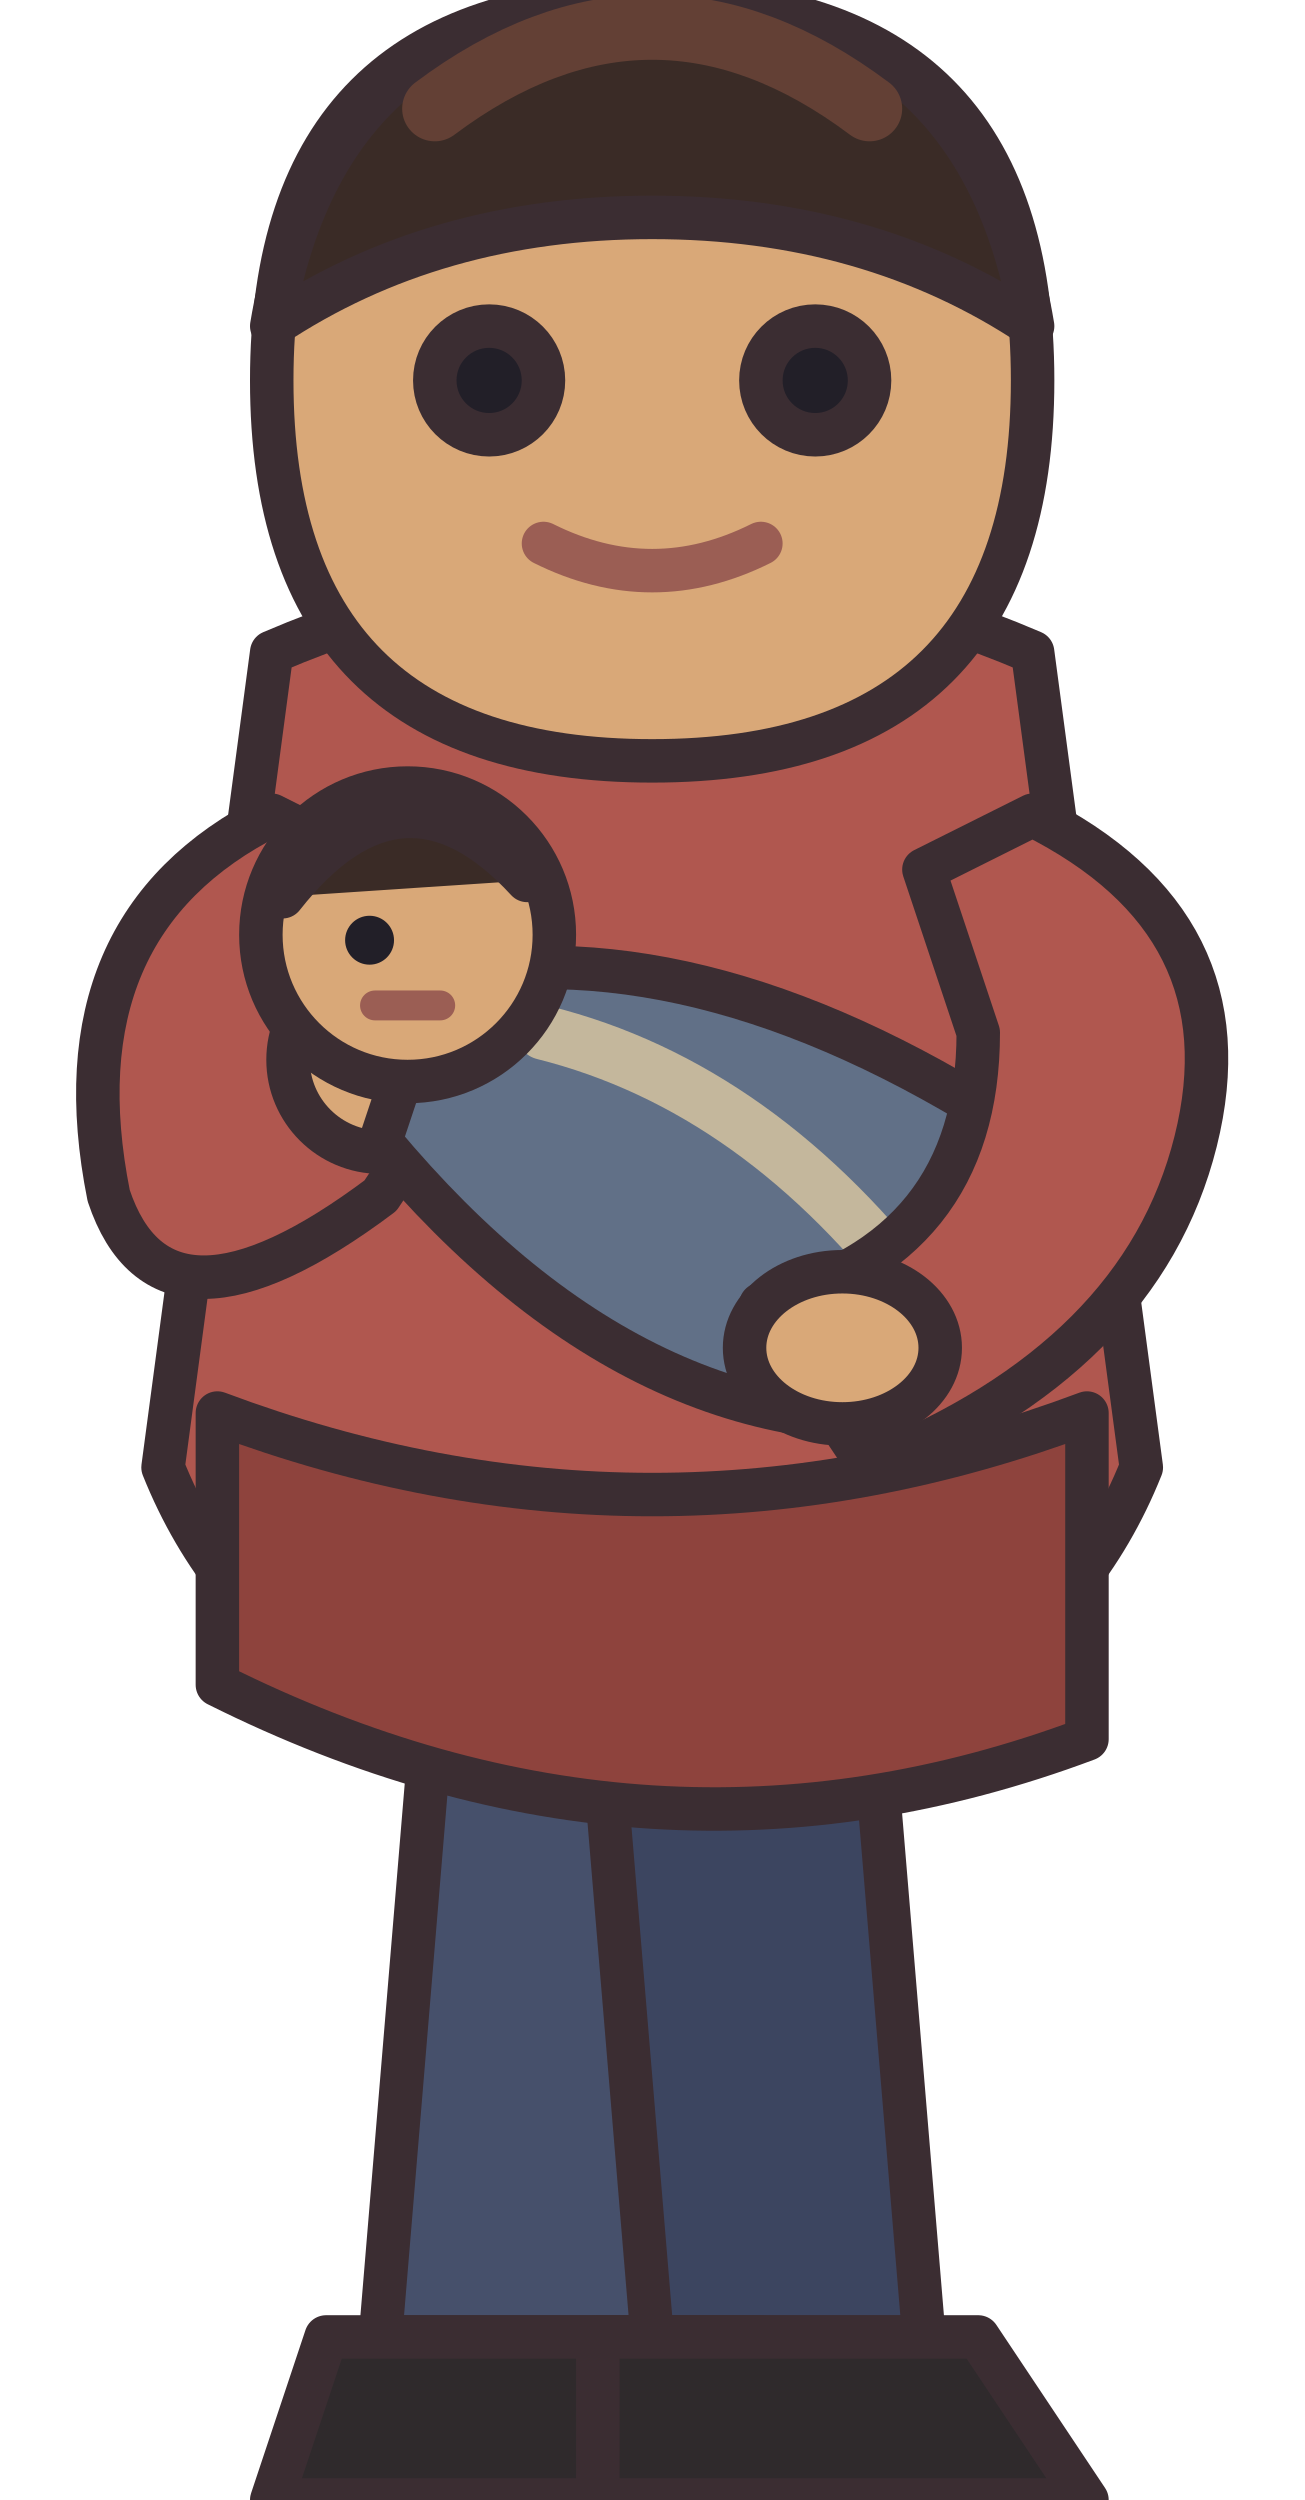
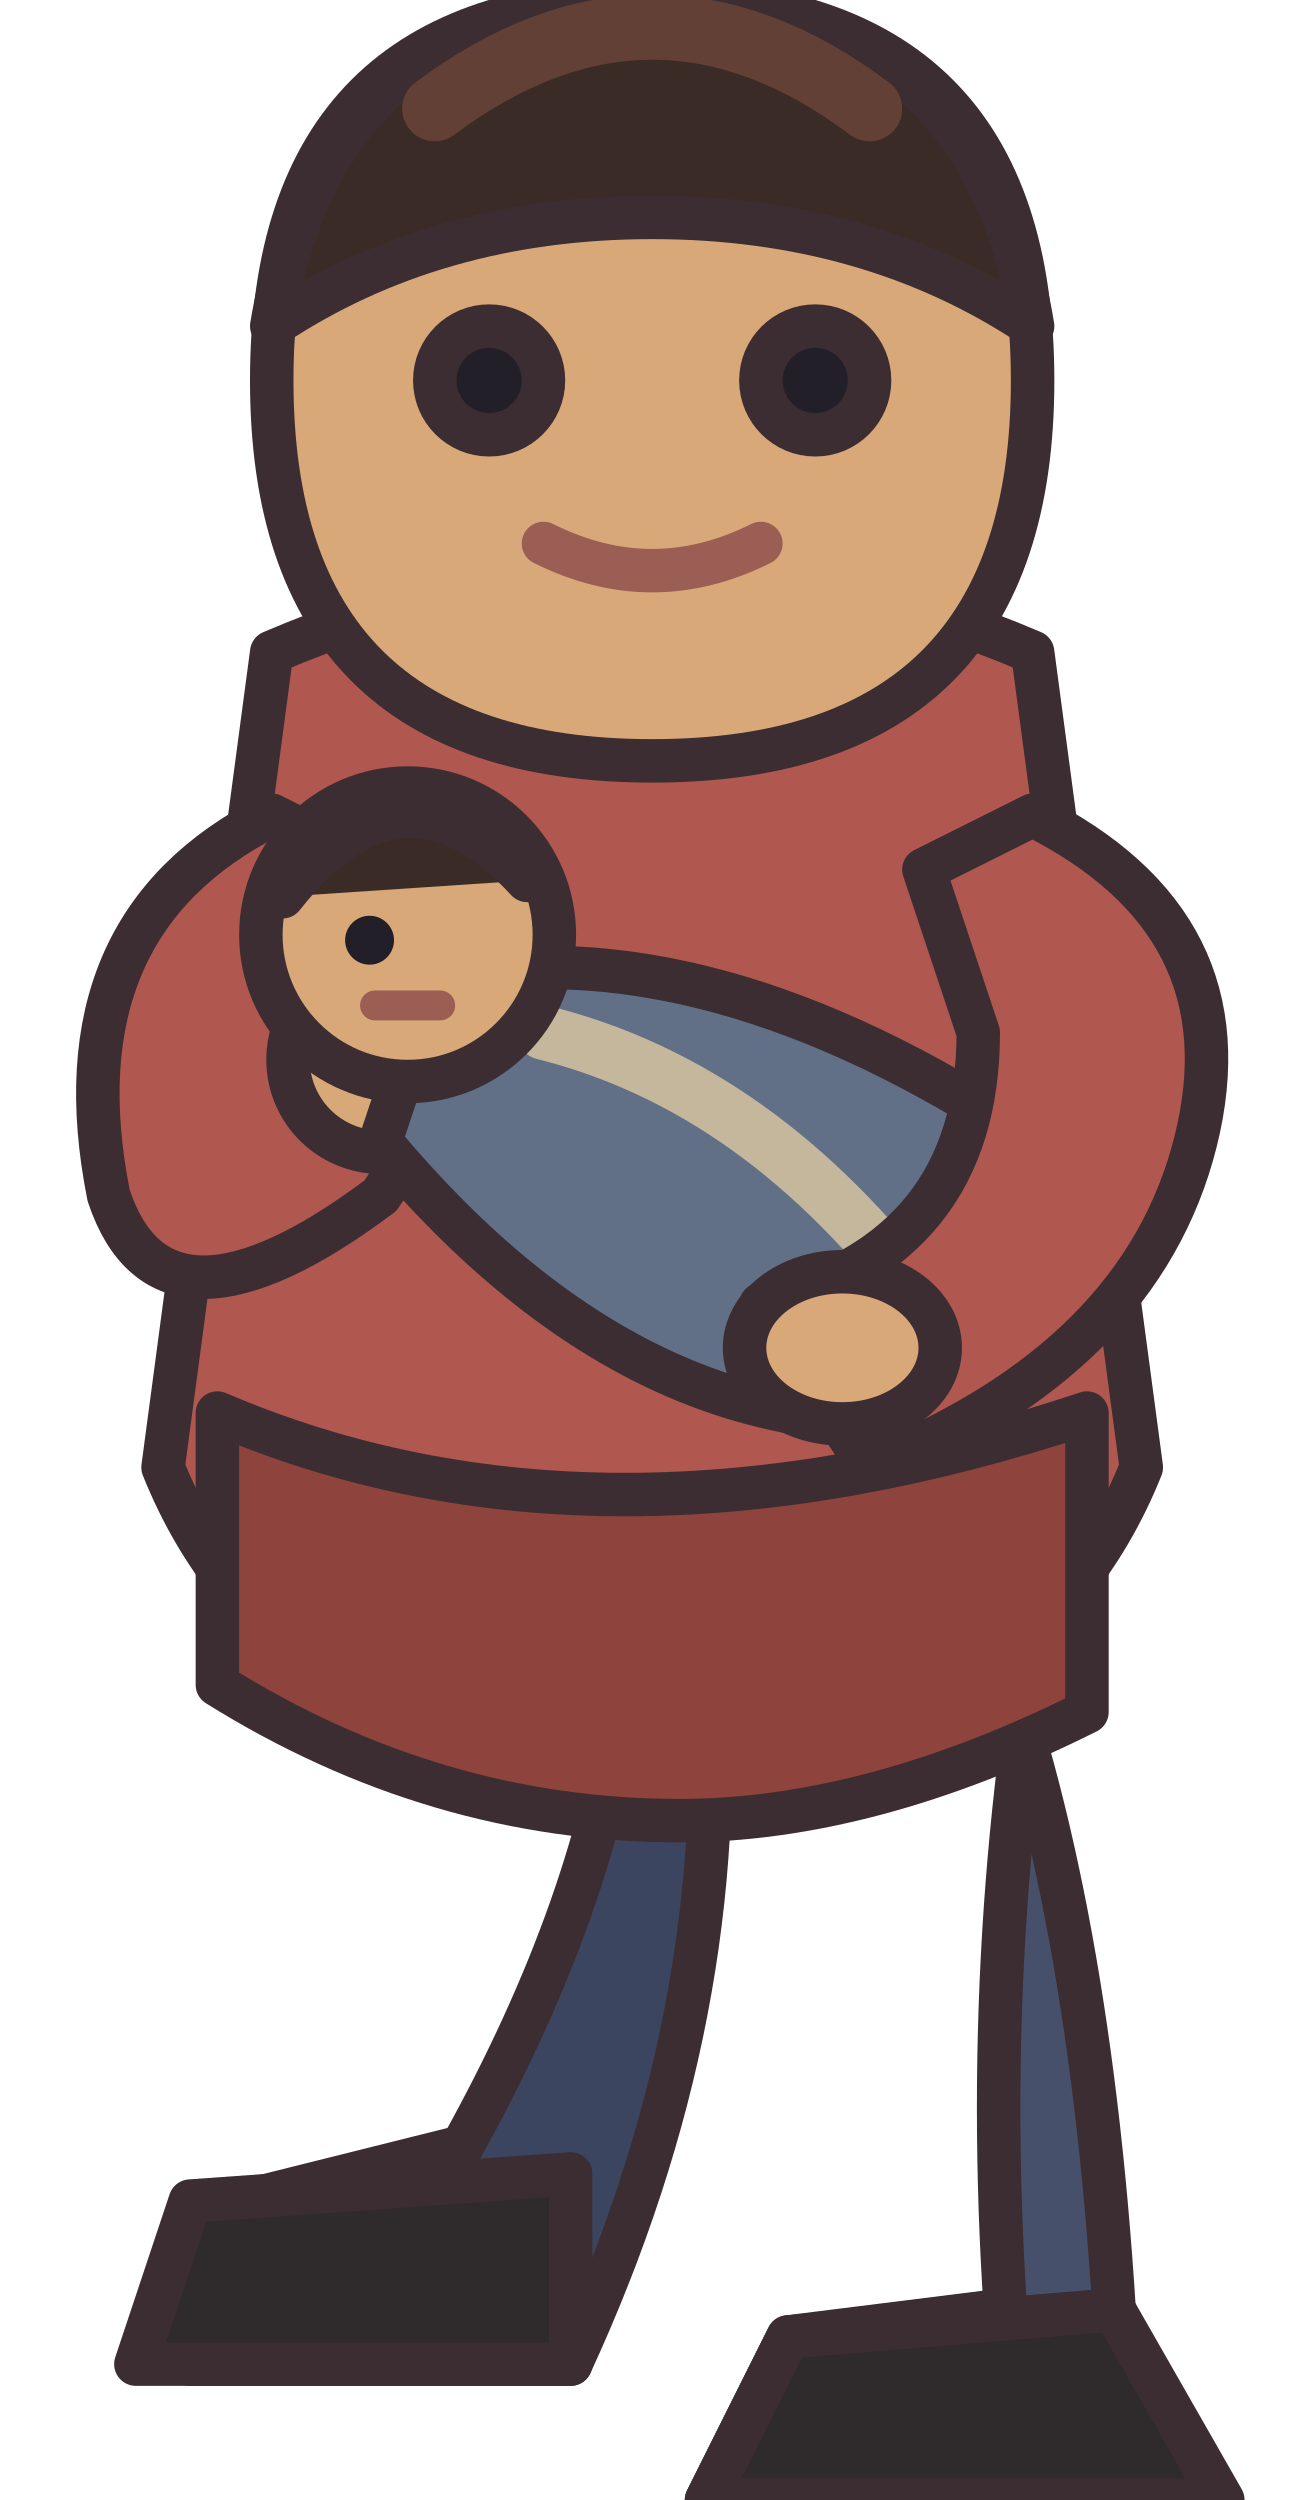
<svg xmlns="http://www.w3.org/2000/svg" width="24" height="46" viewBox="0 0 24 46" shape-rendering="geometricPrecision" stroke="#3b2d32" stroke-width="0.8" stroke-linejoin="round" stroke-linecap="round">
-   <path d="M8 31 L13 31 L13 43 L7 43 Z" fill="#46506b" />
-   <path d="M11 31 L16 31 L17 43 L12 43 Z" fill="#3c4560" />
-   <path d="M6 43 L14 43 L13 46 L5 46 Z" fill="#2f2a2c" />
-   <path d="M11 43 L18 43 L20 46 L11 46 Z" fill="#2f2a2c" />
+   <path d="M5.5 28 Q8 28.5 11.5 31 Q11 35 8.5 39.5 L4.5 40.5 L3.5 43.5 L10.5 43.5 Q13.5 37 13 30.5 Q9.5 28 5.5 28Z" fill="#3c4560" />
+   <path d="M12.5 29.5 Q16 28 19.5 28 Q18 35 18.5 42.5 L14.5 43 L13 46 L21.5 46 L20.5 42.5 Q20 34.5 18 29.5 Q15.5 28.5 12.5 29.5Z" fill="#46506b" />
+   <path d="M3.5 40.5 L10.5 40 L10.5 43.5 L2.5 43.5Z M14.5 43 L20.5 42.5 L22.5 46 L13 46Z" fill="#2f2a2c" />
  <path d="M5 12 Q12 9 19 12 L21 27 Q19 32 12 33 Q5 32 3 27 Z" fill="#b0574f" />
-   <path d="M4 26 Q12 29 20 26 L20 32 Q12 35 4 31 Z" fill="#8e433d" />
+   <path d="M4 26 Q11 29 20 26 L20 31.5 Q16 33.5 12.5 33.5 Q8 33.5 4 31Z" fill="#8e433d" />
  <path d="M5 15 Q1 17 2 22 Q3 25 7 22 L9 19 L7 16 Z" fill="#b0574f" />
  <circle cx="7" cy="19.5" r="1.7" fill="#d9a878" />
  <path d="M8 18 Q13 17 19 21 L18 26 Q12 27 7 21 Z" fill="#617087" />
  <path d="M10 19 Q14 20 17 24" fill="none" stroke="#c4b79c" stroke-width="1" />
  <circle cx="7.5" cy="17.2" r="2.7" fill="#d9a878" />
  <path d="M5.2 16.5 Q7.4 13.7 9.7 16.2" fill="#3a2b26" />
  <circle cx="6.8" cy="17.3" r="0.45" fill="#221f28" stroke="none" />
  <path d="M6.9 18.5 L8.1 18.5" fill="none" stroke="#9b5e54" stroke-width="0.55" />
  <path d="M19 15 Q23 17 22 21 Q21 25 16 27 L14 24 Q18 23 18 19 L17 16 Z" fill="#b0574f" />
  <ellipse cx="15.5" cy="24.8" rx="1.8" ry="1.4" fill="#d9a878" />
  <path d="M12 0 Q19 0 19 7 Q19 14 12 14 Q5 14 5 7 Q5 0 12 0 Z" fill="#d9a878" />
  <path d="M5 6 Q6 0 12 0 Q18 0 19 6 Q16 4 12 4 Q8 4 5 6 Z" fill="#3a2b26" />
  <path d="M8 2 Q12 -1 16 2" fill="none" stroke="#634035" stroke-width="1.2" />
  <circle cx="9" cy="7" r="1" fill="#221f28" />
  <circle cx="15" cy="7" r="1" fill="#221f28" />
  <path d="M10 10 Q12 11 14 10" fill="none" stroke="#9b5e54" stroke-width="0.8" />
</svg>
